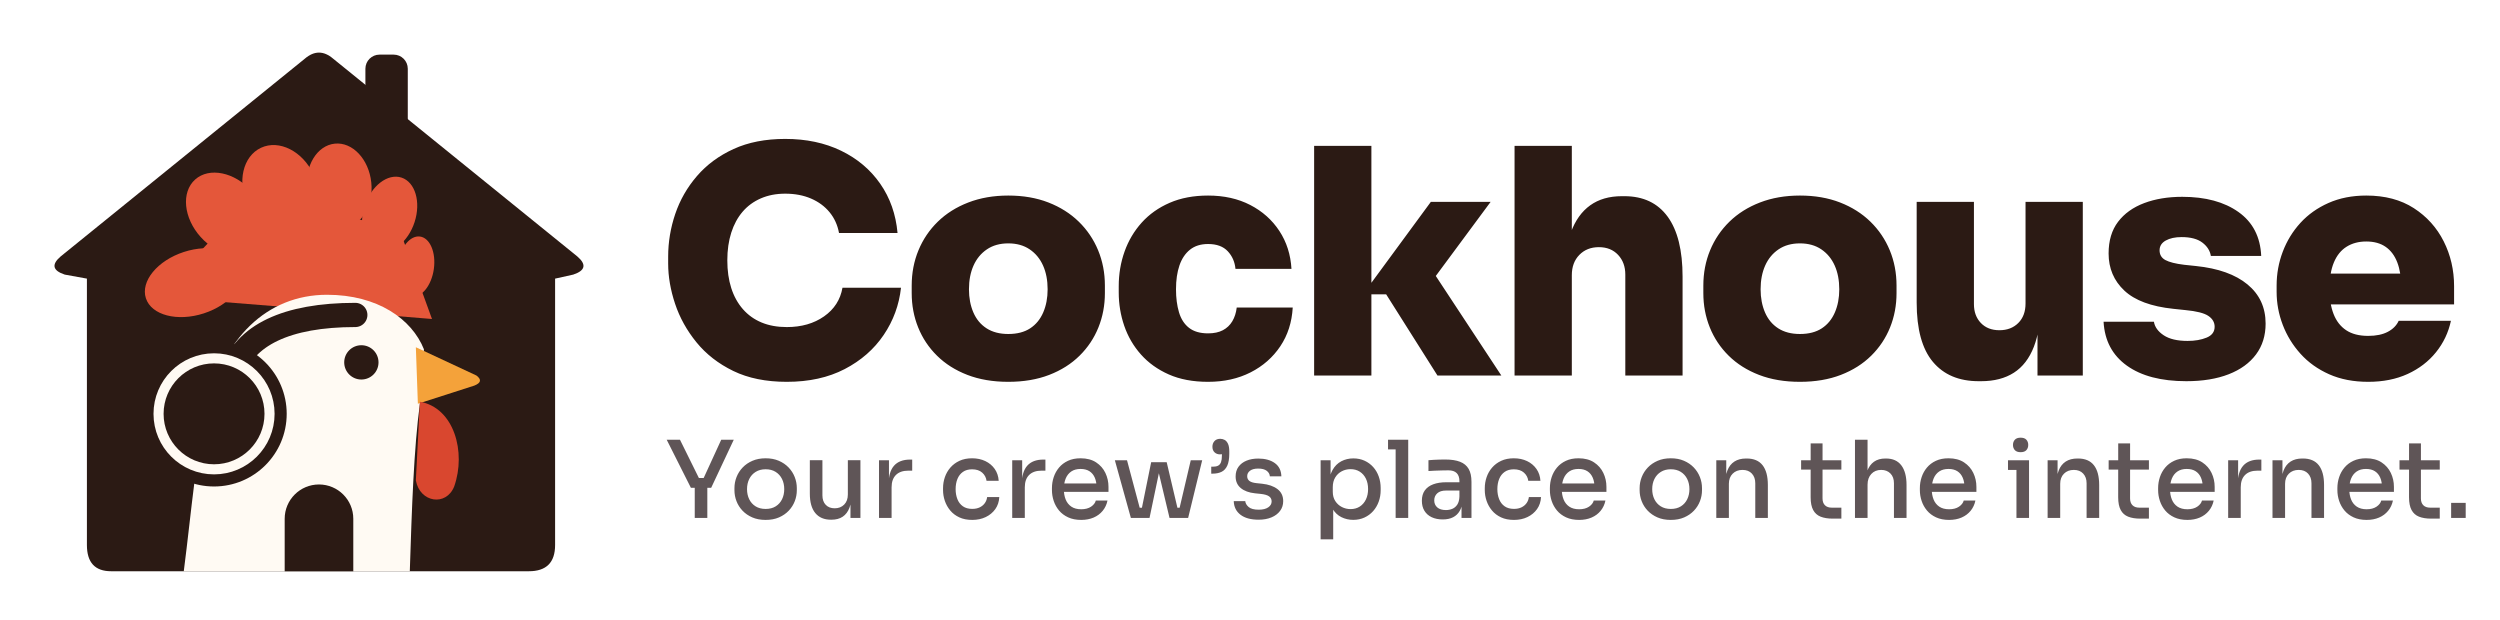
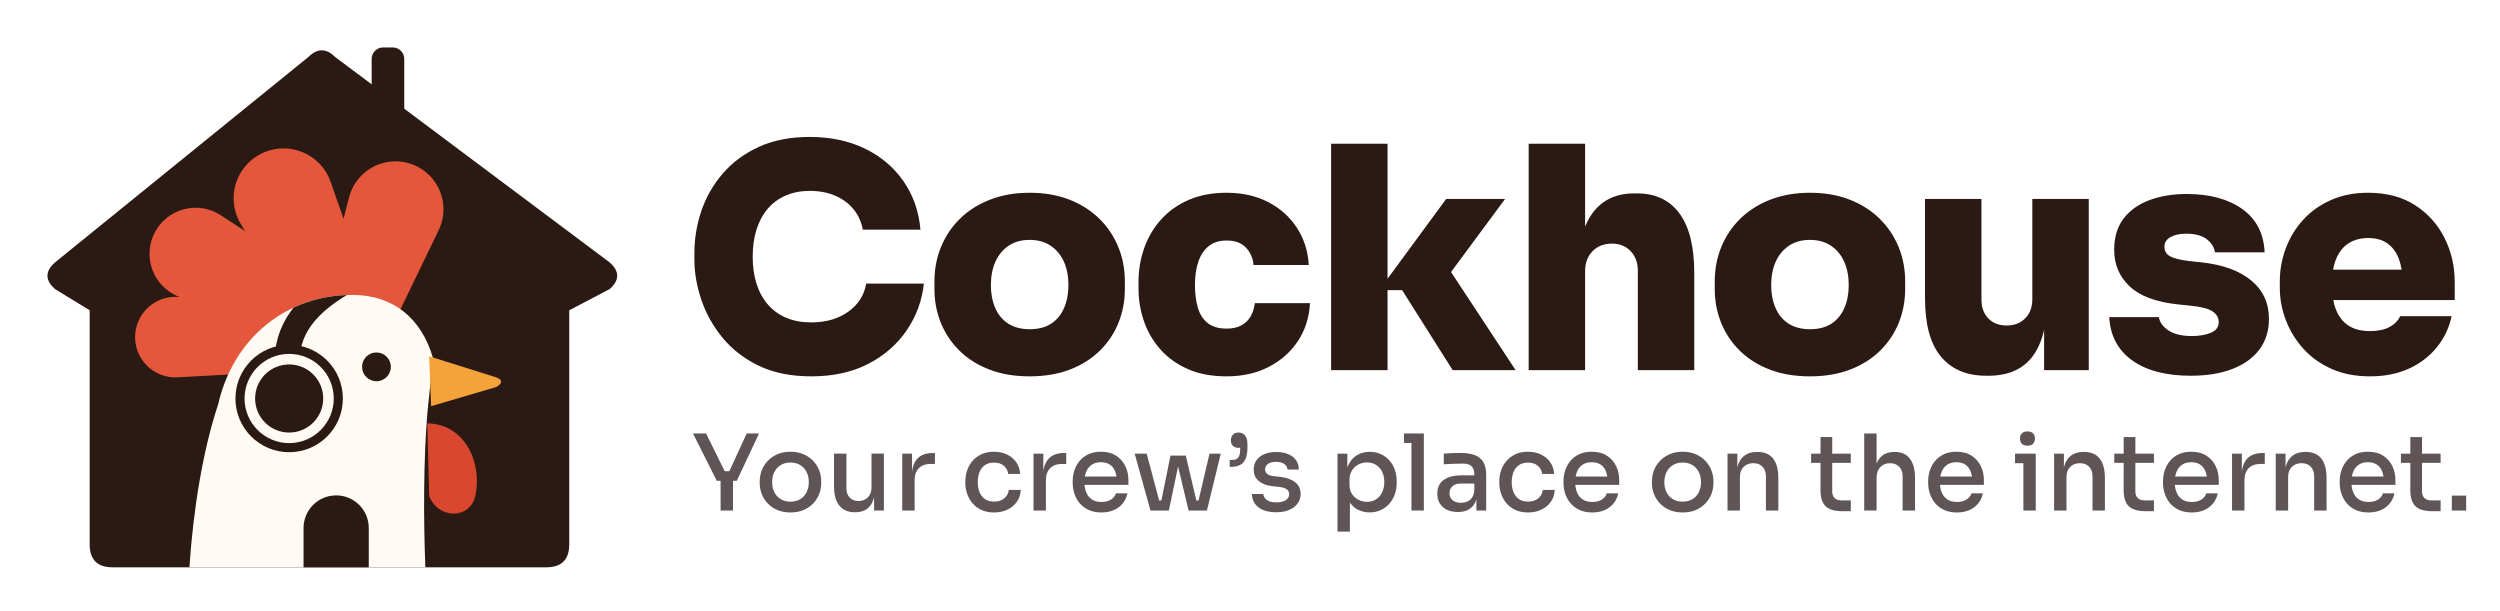
- <svg xmlns="http://www.w3.org/2000/svg" viewBox="-24 -24 1645.67 408">
-   <g transform="scale(0.66421) translate(-30 -62)">
+ <svg xmlns="http://www.w3.org/2000/svg" viewBox="-24 -24 1669.59 408">
+   <g transform="scale(0.64057) translate(0 -36)">
    <g fill="#2B1A14">
-       <rect x="356" y="80" width="42" height="110" rx="14" />
+       <rect x="350" y="48" width="34" height="120" rx="12" />
    </g>
-     <path d="M296 84 Q310 72 324 84 L566 280 Q580 292 562 298 L544 302 V566 Q544 592 518 592 H104 Q80 592 80 566 V302 L58 298 Q40 292 54 280 Z" fill="#2B1A14" />
+     <path d="M284 58 Q298 44 312 58 L598 272 Q614 286 598 300 L556 322 V566 Q556 590 532 590 H80 Q56 590 56 566 V322 L20 300 Q4 286 20 272 Z" fill="#2B1A14" />
    <g fill="#E4573A">
-       <ellipse cx="218" cy="238" rx="34" ry="46" transform="rotate(-42 218 238)" />
-       <ellipse cx="272" cy="214" rx="36" ry="46" transform="rotate(-25 272 214)" />
-       <ellipse cx="330" cy="210" rx="32" ry="42" transform="rotate(-6 330 210)" />
-       <ellipse cx="380" cy="238" rx="26" ry="38" transform="rotate(18 380 238)" />
-       <ellipse cx="406" cy="290" rx="18" ry="30" transform="rotate(8 406 290)" />
-       <ellipse cx="186" cy="306" rx="50" ry="32" transform="rotate(-18 186 306)" />
-       <path d="M150 320 L214 252 L300 230 L390 254 L422 342 L300 332 Z" />
+       <path d="M358.4 365.7 L419.8 238.7 A50 50 0 1 0 326.4 204.5 L291.1 341.0 A36 36 0 0 0 358.4 365.7 Z" />
+       <path d="M360.0 338.1 L307.1 187.8 A52 52 0 1 0 213.4 231.8 L295.1 368.5 A36 36 0 0 0 360.0 338.1 Z" />
+       <path d="M344.5 321.5 L192.3 222.7 A48 48 0 1 0 146.5 306.8 L312.1 381.0 A34 34 0 0 0 344.5 321.5 Z" />
+       <path d="M327.8 318.0 L148.3 308.1 A42 42 0 1 0 148.3 391.9 L327.8 382.0 A32 32 0 0 0 327.8 318.0 Z" />
    </g>
-     <path d="M176 592 C 184 530 188 474 200 430 C 214 362 258 318 318 318 C 368 318 402 342 414 372 L 410 426 C 404 470 402 530 400 592 Z" fill="#FFFAF3" />
-     <path d="M224 396 C 236 358 278 338 346 338" fill="none" stroke="#2B1A14" stroke-width="24" stroke-linecap="round" />
-     <circle cx="206" cy="436" r="72" fill="#2B1A14" />
-     <circle cx="206" cy="436" r="55" fill="none" stroke="#FFFAF3" stroke-width="10" />
-     <path d="M276 592 V540 A34 34 0 0 1 344 540 V592 Z" fill="#2B1A14" />
+     <path d="M160 590 C 164 530 174 468 190 420 C 206 350 262 306 330 306 C 372 306 402 330 414 372 L 408 430 C 404 480 404 540 406 590 Z" fill="#FFFAF3" />
+     <clipPath id="band9">
+       <path d="M160 590 C 164 530 174 468 190 420 C 206 350 262 306 330 306 C 372 306 402 330 414 372 L 408 430 C 404 480 404 540 406 590 Z" />
+     </clipPath>
+     <path d="M262 380 C 260 344 280 314 330 288" fill="none" stroke="#2B1A14" stroke-width="26" clip-path="url(#band9)" />
+     <circle cx="264" cy="414" r="56" fill="#2B1A14" />
+     <circle cx="264" cy="414" r="41" fill="none" stroke="#FFFAF3" stroke-width="11" />
+     <path d="M279 590 V549 A34 34 0 0 1 347 549 V590 Z" fill="#2B1A14" />
    <g fill="#2B1A14">
-       <circle cx="352" cy="385" r="17" />
+       <circle cx="355" cy="381" r="15" />
    </g>
-     <path d="M406 370 L466 398 Q474 404 464 408 L408 426 Z" fill="#F4A23A" />
-     <path d="M410 424 C 444 430 456 474 444 508 C 436 528 410 524 406 502 Z" fill="#D9472F" />
+     <path d="M410 370 L480 392 Q490 396 480 402 L412 422 Z" fill="#F4A23A" />
+     <path d="M408 440 C 446 440 466 480 458 516 C 452 540 420 540 410 516 Z" fill="#D9472F" />
  </g>
-   <path transform="translate(407.96 223.20) scale(0.20712)" d="M415 20Q316 20 245.0 -14.5Q174 -49 128.0 -105.5Q82 -162 60.0 -228.0Q38 -294 38 -356V-378Q38 -447 60.5 -513.5Q83 -580 129.5 -634.0Q176 -688 246.0 -720.0Q316 -752 410 -752Q510 -752 587.5 -714.5Q665 -677 712.0 -609.5Q759 -542 767 -453H581Q574 -491 551.0 -519.0Q528 -547 492.0 -562.5Q456 -578 410 -578Q367 -578 332.5 -563.0Q298 -548 274.5 -520.5Q251 -493 238.5 -454.0Q226 -415 226 -366Q226 -317 238.5 -278.0Q251 -239 275.5 -211.0Q300 -183 335.0 -168.5Q370 -154 415 -154Q485 -154 533.5 -188.0Q582 -222 592 -279H778Q769 -197 723.0 -129.0Q677 -61 599.0 -20.5Q521 20 415 20ZM1119 20Q1046 20 989.0 -2.0Q932 -24 892.5 -63.0Q853 -102 832.5 -153.0Q812 -204 812 -262V-286Q812 -346 833.5 -398.0Q855 -450 895.0 -489.0Q935 -528 992.0 -550.0Q1049 -572 1119 -572Q1190 -572 1246.5 -550.0Q1303 -528 1343.0 -489.0Q1383 -450 1404.5 -398.0Q1426 -346 1426 -286V-262Q1426 -204 1405.5 -153.0Q1385 -102 1345.5 -63.0Q1306 -24 1249.0 -2.0Q1192 20 1119 20ZM1119 -132Q1161 -132 1188.5 -150.0Q1216 -168 1230.0 -200.5Q1244 -233 1244 -274Q1244 -317 1229.5 -349.5Q1215 -382 1187.0 -401.0Q1159 -420 1119 -420Q1079 -420 1051.0 -401.0Q1023 -382 1008.5 -349.5Q994 -317 994 -274Q994 -233 1008.0 -200.5Q1022 -168 1050.0 -150.0Q1078 -132 1119 -132ZM1754 20Q1682 20 1629.0 -3.5Q1576 -27 1540.5 -67.0Q1505 -107 1487.5 -158.0Q1470 -209 1470 -264V-284Q1470 -342 1488.5 -394.0Q1507 -446 1543.0 -486.0Q1579 -526 1632.0 -549.0Q1685 -572 1754 -572Q1830 -572 1888.0 -542.0Q1946 -512 1980.5 -459.5Q2015 -407 2019 -339H1841Q1838 -372 1816.5 -395.0Q1795 -418 1754 -418Q1719 -418 1696.5 -400.0Q1674 -382 1663.0 -350.0Q1652 -318 1652 -274Q1652 -233 1661.5 -201.0Q1671 -169 1693.5 -151.5Q1716 -134 1754 -134Q1782 -134 1801.0 -144.0Q1820 -154 1831.0 -172.5Q1842 -191 1845 -216H2023Q2019 -146 1983.5 -93.0Q1948 -40 1889.0 -10.0Q1830 20 1754 20ZM2483 0 2320 -258H2246L2462 -552H2652L2447 -275V-363L2686 0ZM2091 0V-730H2273V0ZM2728 0V-730H2910V-314H2886Q2886 -398 2907.0 -455.0Q2928 -512 2968.5 -541.0Q3009 -570 3069 -570H3077Q3167 -570 3214.5 -505.0Q3262 -440 3262 -314V0H3080V-321Q3080 -359 3057.0 -383.5Q3034 -408 2996 -408Q2958 -408 2934.0 -383.5Q2910 -359 2910 -319V0ZM3635 20Q3562 20 3505.0 -2.0Q3448 -24 3408.5 -63.0Q3369 -102 3348.5 -153.0Q3328 -204 3328 -262V-286Q3328 -346 3349.5 -398.0Q3371 -450 3411.0 -489.0Q3451 -528 3508.0 -550.0Q3565 -572 3635 -572Q3706 -572 3762.5 -550.0Q3819 -528 3859.0 -489.0Q3899 -450 3920.5 -398.0Q3942 -346 3942 -286V-262Q3942 -204 3921.5 -153.0Q3901 -102 3861.5 -63.0Q3822 -24 3765.0 -2.0Q3708 20 3635 20ZM3635 -132Q3677 -132 3704.5 -150.0Q3732 -168 3746.0 -200.5Q3760 -233 3760 -274Q3760 -317 3745.5 -349.5Q3731 -382 3703.0 -401.0Q3675 -420 3635 -420Q3595 -420 3567.0 -401.0Q3539 -382 3524.5 -349.5Q3510 -317 3510 -274Q3510 -233 3524.0 -200.5Q3538 -168 3566.0 -150.0Q3594 -132 3635 -132ZM4203 18Q4109 18 4057.5 -43.5Q4006 -105 4006 -232V-552H4188V-227Q4188 -190 4210.0 -167.0Q4232 -144 4269 -144Q4306 -144 4329.0 -167.0Q4352 -190 4352 -229V-552H4534V0H4390V-232H4400Q4400 -147 4378.5 -91.5Q4357 -36 4315.0 -9.0Q4273 18 4211 18ZM4863 18Q4743 18 4674.0 -31.5Q4605 -81 4600 -171H4760Q4764 -146 4791.0 -128.0Q4818 -110 4867 -110Q4902 -110 4927.5 -120.5Q4953 -131 4953 -155Q4953 -176 4933.0 -189.5Q4913 -203 4860 -208L4822 -212Q4716 -223 4666.0 -270.0Q4616 -317 4616 -388Q4616 -449 4646.0 -488.5Q4676 -528 4729.0 -548.0Q4782 -568 4850 -568Q4961 -568 5029.0 -519.5Q5097 -471 5101 -380H4941Q4937 -405 4914.0 -422.5Q4891 -440 4848 -440Q4817 -440 4797.5 -429.0Q4778 -418 4778 -398Q4778 -377 4796.5 -367.0Q4815 -357 4856 -352L4894 -348Q5000 -337 5057.5 -289.5Q5115 -242 5115 -165Q5115 -108 5084.5 -67.0Q5054 -26 4997.5 -4.0Q4941 18 4863 18ZM5441 20Q5371 20 5317.0 -4.0Q5263 -28 5226.0 -69.0Q5189 -110 5169.5 -161.0Q5150 -212 5150 -266V-286Q5150 -342 5169.5 -393.5Q5189 -445 5225.5 -485.0Q5262 -525 5315.0 -548.5Q5368 -572 5435 -572Q5524 -572 5586.0 -532.0Q5648 -492 5681.0 -426.5Q5714 -361 5714 -284V-226H5226V-324H5609L5546 -280Q5546 -327 5533.5 -359.5Q5521 -392 5496.5 -409.0Q5472 -426 5435 -426Q5399 -426 5372.5 -409.5Q5346 -393 5332.0 -359.5Q5318 -326 5318 -275Q5318 -229 5331.0 -195.5Q5344 -162 5371.0 -144.0Q5398 -126 5441 -126Q5479 -126 5503.5 -139.0Q5528 -152 5538 -174H5704Q5692 -118 5656.5 -74.0Q5621 -30 5566.5 -5.0Q5512 20 5441 20Z" fill="#2B1A14" />
-   <path transform="translate(413.96 316.94) scale(0.07049)" d="M238.75 -281.5 13 -730H137L318.75 -362.25L283.75 -372.75H390.25L353.25 -362.25L522 -730H639L428.25 -281.5ZM274.75 0.0V-302.5H392.25V0.0ZM936.75 18.5Q866.0 18.5 812.0 -5.0Q758.0 -28.5 720.75 -67.875Q683.5 -107.25 664.5 -156.75Q645.5 -206.25 645.5 -259.0V-278.5Q645.5 -331.75 665.125 -381.875Q684.75 -432.0 722.5 -471.375Q760.25 -510.75 814.25 -533.875Q868.25 -557.0 936.75 -557.0Q1005.5 -557.0 1059.375 -533.875Q1113.25 -510.75 1151.0 -471.375Q1188.75 -432.0 1208.375 -381.875Q1228.0 -331.75 1228.0 -278.5V-259Q1228.0 -206.25 1209.0 -156.75Q1190.0 -107.25 1152.75 -67.875Q1115.5 -28.5 1061.5 -5.0Q1007.5 18.5 936.75 18.5ZM936.75 -84.0Q992.25 -84.0 1031.0 -108.375Q1069.75 -132.75 1090.125 -174.625Q1110.5 -216.5 1110.5 -268.75Q1110.5 -322.25 1089.625 -364.125Q1068.75 -406.0 1029.875 -430.25Q991.0 -454.5 936.75 -454.5Q883.25 -454.5 844.0 -430.25Q804.75 -406.0 783.875 -364.125Q763.0 -322.25 763.0 -268.75Q763.0 -216.5 783.375 -174.625Q803.75 -132.75 842.625 -108.375Q881.5 -84.0 936.75 -84.0ZM1546.5 16.5Q1451.75 16.5 1400.625 -45.375Q1349.5 -107.25 1349.5 -226.75V-539.25H1467.0V-211.25Q1467.0 -154.75 1498.0 -122.375Q1529 -90 1581.75 -90.0Q1636 -90 1670.25 -124.625Q1704.5 -159.25 1704.5 -219.25V-539.25H1822.0V0H1729V-229.75H1740.5Q1740.5 -149.25 1719.375 -94.5Q1698.25 -39.75 1656.625 -11.625Q1615.0 16.5 1551.5 16.5ZM1995.5 0.0V-538.5H2088.5V-313.5H2085.0Q2085.0 -430.25 2135.75 -487.625Q2186.5 -545.0 2286.5 -545.0H2305.5V-441.5H2269.5Q2194.25 -441.5 2153.625 -401.375Q2113.0 -361.25 2113.0 -285.75V0ZM2866.25 18.5Q2796.5 18.5 2745.375 -5.375Q2694.25 -29.25 2660.625 -69.625Q2627 -110 2610.25 -159.5Q2593.5 -209.0 2593.5 -259.5V-278.0Q2593.5 -330.75 2610.5 -380.5Q2627.5 -430.25 2661.625 -469.875Q2695.75 -509.5 2746.5 -533.25Q2797.25 -557.0 2864.75 -557.0Q2934 -557 2988.625 -530.75Q3043.25 -504.5 3076.25 -457.25Q3109.25 -410.0 3113.25 -346.5H2999.75Q2993.75 -392.25 2959.125 -423.125Q2924.5 -454.0 2864.75 -454.0Q2813.25 -454.0 2779.125 -430.0Q2745 -406 2728.0 -364.25Q2711.0 -322.5 2711.0 -268.75Q2711.0 -217.25 2727.625 -175.125Q2744.25 -133.0 2778.75 -108.75Q2813.25 -84.5 2866.25 -84.5Q2907.0 -84.5 2936.5 -99.0Q2966.0 -113.5 2983.75 -138.375Q3001.5 -163.25 3005.25 -195.0H3118.75Q3115.5 -130.25 3081.5 -82.5Q3047.5 -34.75 2991.875 -8.125Q2936.25 18.5 2866.25 18.5ZM3239.5 0.0V-538.5H3332.5V-313.5H3329.0Q3329.0 -430.25 3379.75 -487.625Q3430.5 -545.0 3530.5 -545.0H3549.5V-441.5H3513.5Q3438.25 -441.5 3397.625 -401.375Q3357.0 -361.25 3357.0 -285.75V0ZM3883.5 18.5Q3813.5 18.5 3761.75 -5.5Q3710.0 -29.5 3676.75 -69.375Q3643.5 -109.25 3627.0 -158.75Q3610.5 -208.25 3610.5 -260.0V-278.5Q3610.5 -331.5 3627.0 -381.125Q3643.5 -430.75 3676.625 -470.375Q3709.75 -510.0 3760.125 -533.5Q3810.5 -557.0 3877.5 -557.0Q3965 -557 4022.875 -518.875Q4080.75 -480.75 4109.625 -420.125Q4138.5 -359.5 4138.5 -290.0V-243.25H3661.0V-321.75H4059.75L4027.5 -281.5Q4027.5 -336.0 4010.875 -375.25Q3994.25 -414.5 3961.125 -436.0Q3928.0 -457.5 3877.5 -457.5Q3825.75 -457.5 3791.0 -433.875Q3756.25 -410.25 3738.875 -368.125Q3721.5 -326.0 3721.5 -269.0Q3721.5 -214.75 3738.625 -172.25Q3755.75 -129.75 3791.75 -105.375Q3827.75 -81.0 3883.5 -81.0Q3940.25 -81.0 3976.0 -105.25Q4011.75 -129.5 4020.25 -162.75H4129.25Q4118.0 -107.5 4084.375 -66.5Q4050.75 -25.5 3999.625 -3.5Q3948.5 18.5 3883.5 18.5ZM4431.5 0.0 4537.0 -520.5H4682.0L4804.5 0.0H4708.5L4585 -518H4630L4521.75 0.0ZM4386.25 0.0 4386 -95H4496.75L4497 0ZM4347.5 0.0 4198.0 -538.5H4311.5L4455.25 0.0ZM4735.75 0.0 4736 -95H4846.75L4846.5 0.0ZM4780.5 0.0 4906.75 -538.5H5013.5L4882.25 0.0ZM5098.0 -413.5V-478.5H5114.25Q5144.75 -478.5 5162.875 -488.5Q5181.0 -498.5 5189.25 -521.0Q5197.5 -543.5 5197.5 -579.5V-654.0L5223.75 -603.25Q5216.75 -598.75 5204.625 -596.125Q5192.5 -593.5 5180.0 -593.5Q5149.5 -593.5 5129.25 -612.375Q5109.0 -631.25 5109 -665Q5109.0 -696.5 5128.25 -717.75Q5147.5 -739.0 5182 -739Q5204 -739 5223.125 -728.625Q5242.25 -718.25 5254.375 -692.625Q5266.5 -667.0 5266.5 -620.5V-601.5Q5266.5 -529.25 5247.75 -488.25Q5229.0 -447.25 5194.0 -430.375Q5159.0 -413.5 5110.0 -413.5ZM5540.5 16.5Q5431.75 16.5 5371.375 -29.625Q5311.0 -75.75 5308.25 -156.75H5415.75Q5418.25 -127.25 5447.125 -102.125Q5476 -77 5541.5 -77.0Q5598.25 -77.0 5630.125 -98.75Q5662.0 -120.5 5662.0 -154.25Q5662.0 -184.25 5638.25 -201.5Q5614.5 -218.75 5559.25 -224.5L5506.25 -230.0Q5422.75 -238.75 5374.25 -278.625Q5325.75 -318.5 5325.75 -387.25Q5325.75 -440.75 5352.75 -478.0Q5379.75 -515.25 5427.5 -534.875Q5475.25 -554.5 5537.25 -554.5Q5632.5 -554.5 5691.5 -512.375Q5750.5 -470.25 5753.0 -388.25H5645.5Q5643.75 -418.5 5616.625 -439.75Q5589.5 -461.0 5536.75 -461.0Q5487 -461 5460.375 -441.0Q5433.75 -421.0 5433.75 -389.75Q5433.75 -362.0 5453.75 -346.0Q5473.75 -330.0 5519.25 -325.0L5572.25 -319.5Q5663.25 -310.0 5716.625 -269.25Q5770.0 -228.5 5770.0 -156.75Q5770 -105 5741.0 -65.875Q5712.0 -26.75 5660.375 -5.125Q5608.75 16.5 5540.5 16.5ZM6119.5 200.0V-538.5H6212.5V-305.75L6195.0 -307.25Q6199.5 -392.0 6230.5 -447.125Q6261.5 -502.25 6312.5 -529.125Q6363.5 -556.0 6425 -556Q6482.75 -556.0 6529.875 -534.375Q6577.0 -512.75 6610.75 -474.875Q6644.5 -437.0 6662.375 -386.75Q6680.25 -336.5 6680.25 -279.25V-259.75Q6680.25 -202.5 6662.0 -152.125Q6643.75 -101.75 6609.875 -63.625Q6576.0 -25.5 6528.75 -3.75Q6481.5 18.0 6423.75 18.0Q6365 18 6313.75 -7.125Q6262.5 -32.25 6229.875 -87.125Q6197.25 -142.0 6193.0 -229.75L6237.0 -156.25V200ZM6398.75 -82.5Q6448.25 -82.5 6485.125 -106.25Q6522 -130 6542.375 -172.375Q6562.75 -214.75 6562.75 -269.5Q6562.75 -325.25 6542.375 -366.875Q6522.0 -408.5 6485.25 -432.0Q6448.5 -455.5 6398.75 -455.5Q6354.5 -455.5 6316.625 -435.625Q6278.75 -415.75 6255.875 -378.125Q6233.0 -340.5 6233.0 -287.5V-244.5Q6233.0 -193.5 6256.5 -157.375Q6280.0 -121.25 6318.0 -101.875Q6356.0 -82.5 6398.75 -82.5ZM6820 0V-730H6937.5V0.0ZM6749 -640V-730H6937.5V-640.0ZM7435.25 0.0V-160.5H7415.75V-342.5Q7415.75 -393.25 7390.0 -418.875Q7364.25 -444.5 7313.0 -444.5Q7285.0 -444.5 7251.0 -443.5Q7217.0 -442.5 7184.25 -441.25Q7151.5 -440.0 7126.5 -438.0V-539.0Q7149 -541 7175.625 -542.625Q7202.25 -544.25 7230.625 -544.875Q7259.0 -545.5 7284.5 -545.5Q7367.25 -545.5 7421.125 -524.625Q7475.0 -503.75 7501.625 -458.25Q7528.25 -412.75 7528.25 -337.25V0.0ZM7260.25 14.0Q7200.75 14.0 7156.875 -6.625Q7113.0 -27.25 7089.0 -66.375Q7065.0 -105.5 7065.0 -160.5Q7065.0 -218.75 7092.375 -256.875Q7119.75 -295.0 7171.0 -314.125Q7222.25 -333.25 7292.75 -333.25H7428.25V-255.75H7289.75Q7237.0 -255.75 7208.75 -230.125Q7180.5 -204.5 7180.5 -163.75Q7180.5 -123.25 7208.75 -98.375Q7237.0 -73.5 7289.75 -73.5Q7321.25 -73.5 7349.125 -85.0Q7377.0 -96.5 7395.375 -123.875Q7413.75 -151.25 7415.75 -199.5L7445.75 -161.0Q7440.75 -104.0 7418.25 -65.25Q7395.75 -26.5 7356.25 -6.25Q7316.75 14.0 7260.25 14.0ZM7925.25 18.5Q7855.5 18.5 7804.375 -5.375Q7753.25 -29.25 7719.625 -69.625Q7686 -110 7669.25 -159.5Q7652.5 -209.0 7652.5 -259.5V-278.0Q7652.5 -330.75 7669.5 -380.5Q7686.5 -430.25 7720.625 -469.875Q7754.75 -509.5 7805.5 -533.25Q7856.25 -557.0 7923.75 -557.0Q7993 -557 8047.625 -530.75Q8102.25 -504.5 8135.25 -457.25Q8168.25 -410.0 8172.25 -346.5H8058.75Q8052.75 -392.25 8018.125 -423.125Q7983.5 -454.0 7923.75 -454.0Q7872.25 -454.0 7838.125 -430.0Q7804 -406 7787.0 -364.25Q7770.0 -322.5 7770.0 -268.75Q7770.0 -217.25 7786.625 -175.125Q7803.25 -133.0 7837.75 -108.75Q7872.25 -84.5 7925.25 -84.5Q7966.0 -84.5 7995.5 -99.0Q8025.0 -113.5 8042.75 -138.375Q8060.5 -163.25 8064.25 -195.0H8177.75Q8174.5 -130.25 8140.5 -82.5Q8106.5 -34.75 8050.875 -8.125Q7995.25 18.5 7925.25 18.5ZM8533.5 18.5Q8463.5 18.5 8411.75 -5.5Q8360.0 -29.5 8326.75 -69.375Q8293.5 -109.25 8277.0 -158.75Q8260.5 -208.25 8260.5 -260.0V-278.5Q8260.5 -331.5 8277.0 -381.125Q8293.5 -430.75 8326.625 -470.375Q8359.75 -510.0 8410.125 -533.5Q8460.5 -557.0 8527.5 -557.0Q8615 -557 8672.875 -518.875Q8730.75 -480.75 8759.625 -420.125Q8788.5 -359.5 8788.5 -290.0V-243.25H8311.0V-321.75H8709.75L8677.5 -281.5Q8677.5 -336.0 8660.875 -375.25Q8644.25 -414.5 8611.125 -436.0Q8578.0 -457.5 8527.5 -457.5Q8475.75 -457.5 8441.0 -433.875Q8406.25 -410.25 8388.875 -368.125Q8371.5 -326.0 8371.5 -269.0Q8371.5 -214.75 8388.625 -172.25Q8405.75 -129.75 8441.75 -105.375Q8477.75 -81.0 8533.5 -81.0Q8590.25 -81.0 8626.0 -105.25Q8661.75 -129.5 8670.25 -162.75H8779.25Q8768.0 -107.5 8734.375 -66.5Q8700.75 -25.5 8649.625 -3.5Q8598.5 18.5 8533.5 18.5ZM9389.75 18.5Q9319.0 18.5 9265.0 -5.0Q9211.0 -28.5 9173.75 -67.875Q9136.5 -107.25 9117.5 -156.75Q9098.5 -206.25 9098.5 -259.0V-278.5Q9098.5 -331.75 9118.125 -381.875Q9137.75 -432.0 9175.5 -471.375Q9213.25 -510.75 9267.25 -533.875Q9321.25 -557.0 9389.75 -557.0Q9458.5 -557.0 9512.375 -533.875Q9566.25 -510.75 9604.0 -471.375Q9641.75 -432.0 9661.375 -381.875Q9681.0 -331.75 9681.0 -278.5V-259Q9681.0 -206.25 9662.0 -156.75Q9643.0 -107.25 9605.75 -67.875Q9568.5 -28.5 9514.5 -5.0Q9460.5 18.5 9389.75 18.5ZM9389.75 -84.0Q9445.25 -84.0 9484.0 -108.375Q9522.75 -132.75 9543.125 -174.625Q9563.5 -216.5 9563.5 -268.75Q9563.5 -322.25 9542.625 -364.125Q9521.75 -406.0 9482.875 -430.25Q9444.0 -454.5 9389.75 -454.5Q9336.25 -454.5 9297.0 -430.25Q9257.75 -406.0 9236.875 -364.125Q9216.0 -322.25 9216.0 -268.75Q9216.0 -216.5 9236.375 -174.625Q9256.75 -132.75 9295.625 -108.375Q9334.5 -84.0 9389.75 -84.0ZM9814.5 0.0V-538.5H9907.5V-307.5H9896.5Q9896.5 -388.25 9918.125 -443.25Q9939.75 -498.25 9983.625 -526.625Q10027.5 -555.0 10093.25 -555.0H10098.25Q10197.5 -555.0 10246.75 -492.125Q10296.0 -429.25 10296.0 -307.75V0H10178.5V-324.0Q10178.5 -380.0 10146.625 -414.25Q10114.75 -448.5 10059.25 -448.5Q10002.25 -448.5 9967.125 -413.125Q9932.0 -377.75 9932 -319V0ZM10902.25 6.5Q10834.75 6.5 10788.75 -11.75Q10742.75 -30.0 10719.125 -73.875Q10695.5 -117.75 10695.5 -192.75L10695.75 -696.0H10806.75L10806.5 -182.5Q10806.5 -141.0 10829.0 -118.5Q10851.5 -96.0 10893 -96H10982.5V6.5ZM10606.5 -451.5V-538.5H10982.5V-451.5ZM11109.5 0.0V-730.0H11227V-299H11203Q11203.0 -379.25 11223.625 -436.625Q11244.25 -494.0 11286.625 -524.5Q11329 -555 11394.25 -555.0H11399.25Q11493.75 -555.0 11542.375 -491.125Q11591.0 -427.25 11591.0 -307.25V0H11473.5V-324.0Q11473.5 -382.25 11440.375 -415.375Q11407.25 -448.5 11354.25 -448.5Q11296.75 -448.5 11261.875 -410.5Q11227.0 -372.5 11227.0 -310.75V0ZM11988.5 18.5Q11918.5 18.5 11866.75 -5.5Q11815.0 -29.5 11781.75 -69.375Q11748.5 -109.25 11732.0 -158.75Q11715.5 -208.25 11715.5 -260.0V-278.5Q11715.5 -331.5 11732.0 -381.125Q11748.5 -430.75 11781.625 -470.375Q11814.75 -510.0 11865.125 -533.5Q11915.5 -557.0 11982.5 -557.0Q12070 -557 12127.875 -518.875Q12185.75 -480.75 12214.625 -420.125Q12243.5 -359.5 12243.5 -290.0V-243.25H11766.0V-321.75H12164.75L12132.5 -281.5Q12132.5 -336.0 12115.875 -375.25Q12099.25 -414.5 12066.125 -436.0Q12033.0 -457.5 11982.5 -457.5Q11930.75 -457.5 11896.0 -433.875Q11861.25 -410.25 11843.875 -368.125Q11826.5 -326.0 11826.5 -269.0Q11826.5 -214.75 11843.625 -172.25Q11860.75 -129.75 11896.75 -105.375Q11932.75 -81.0 11988.5 -81.0Q12045.25 -81.0 12081.0 -105.25Q12116.75 -129.5 12125.25 -162.75H12234.25Q12223.0 -107.5 12189.375 -66.5Q12155.75 -25.5 12104.625 -3.5Q12053.5 18.5 11988.5 18.5ZM12617.5 0.0V-538.5H12735.0V0ZM12538.5 -448.5V-538.5H12735.0V-448.5ZM12656.375 -614.0Q12620 -614 12602.5 -633.125Q12585.0 -652.25 12585.0 -681.75Q12585.0 -711.25 12602.53 -730.375Q12620.06 -749.5 12656.25 -749.5Q12692.75 -749.5 12710.125 -730.375Q12727.5 -711.25 12727.5 -681.75Q12727.5 -652.25 12710.125 -633.125Q12692.75 -614.0 12656.375 -614.0ZM12908.5 0.0V-538.5H13001.5V-307.5H12990.5Q12990.5 -388.25 13012.125 -443.25Q13033.75 -498.25 13077.625 -526.625Q13121.5 -555.0 13187.25 -555.0H13192.25Q13291.5 -555.0 13340.75 -492.125Q13390.0 -429.25 13390.0 -307.75V0H13272.5V-324.0Q13272.5 -380.0 13240.625 -414.25Q13208.75 -448.5 13153.25 -448.5Q13096.25 -448.5 13061.125 -413.125Q13026.0 -377.75 13026 -319V0ZM13774.25 6.5Q13706.75 6.5 13660.75 -11.75Q13614.75 -30.0 13591.125 -73.875Q13567.5 -117.75 13567.5 -192.75L13567.75 -696.0H13678.75L13678.5 -182.5Q13678.5 -141.0 13701.0 -118.5Q13723.5 -96.0 13765 -96H13854.5V6.5ZM13478.5 -451.5V-538.5H13854.5V-451.5ZM14213.5 18.5Q14143.5 18.5 14091.75 -5.5Q14040.0 -29.5 14006.75 -69.375Q13973.5 -109.25 13957.0 -158.75Q13940.5 -208.25 13940.5 -260.0V-278.5Q13940.5 -331.5 13957.0 -381.125Q13973.5 -430.75 14006.625 -470.375Q14039.75 -510.0 14090.125 -533.5Q14140.5 -557.0 14207.5 -557.0Q14295 -557 14352.875 -518.875Q14410.75 -480.75 14439.625 -420.125Q14468.5 -359.5 14468.5 -290.0V-243.25H13991.0V-321.75H14389.75L14357.5 -281.5Q14357.5 -336.0 14340.875 -375.25Q14324.25 -414.5 14291.125 -436.0Q14258.0 -457.5 14207.5 -457.5Q14155.75 -457.5 14121.0 -433.875Q14086.25 -410.25 14068.875 -368.125Q14051.5 -326.0 14051.5 -269.0Q14051.5 -214.75 14068.625 -172.25Q14085.75 -129.75 14121.75 -105.375Q14157.75 -81.0 14213.5 -81.0Q14270.25 -81.0 14306.0 -105.25Q14341.75 -129.5 14350.25 -162.75H14459.25Q14448.0 -107.5 14414.375 -66.5Q14380.75 -25.5 14329.625 -3.5Q14278.5 18.5 14213.5 18.5ZM14594.5 0.0V-538.5H14687.5V-313.5H14684.0Q14684.0 -430.25 14734.75 -487.625Q14785.5 -545.0 14885.5 -545.0H14904.5V-441.5H14868.5Q14793.25 -441.5 14752.625 -401.375Q14712.0 -361.25 14712.0 -285.75V0ZM15008.5 0.0V-538.5H15101.5V-307.5H15090.5Q15090.5 -388.25 15112.125 -443.25Q15133.75 -498.25 15177.625 -526.625Q15221.5 -555.0 15287.25 -555.0H15292.25Q15391.5 -555.0 15440.75 -492.125Q15490.0 -429.25 15490.0 -307.75V0H15372.5V-324.0Q15372.5 -380.0 15340.625 -414.25Q15308.75 -448.5 15253.25 -448.5Q15196.25 -448.5 15161.125 -413.125Q15126.0 -377.75 15126 -319V0ZM15887.5 18.5Q15817.5 18.5 15765.75 -5.5Q15714.0 -29.5 15680.75 -69.375Q15647.5 -109.25 15631.0 -158.75Q15614.5 -208.25 15614.5 -260.0V-278.5Q15614.5 -331.5 15631.0 -381.125Q15647.5 -430.75 15680.625 -470.375Q15713.75 -510.0 15764.125 -533.5Q15814.5 -557.0 15881.5 -557.0Q15969 -557 16026.875 -518.875Q16084.75 -480.75 16113.625 -420.125Q16142.5 -359.5 16142.5 -290.0V-243.25H15665.0V-321.75H16063.75L16031.5 -281.5Q16031.5 -336.0 16014.875 -375.25Q15998.25 -414.5 15965.125 -436.0Q15932.0 -457.5 15881.5 -457.5Q15829.75 -457.5 15795.0 -433.875Q15760.25 -410.25 15742.875 -368.125Q15725.5 -326.0 15725.5 -269.0Q15725.5 -214.75 15742.625 -172.25Q15759.75 -129.75 15795.75 -105.375Q15831.75 -81.0 15887.5 -81.0Q15944.25 -81.0 15980.0 -105.25Q16015.75 -129.5 16024.25 -162.75H16133.25Q16122.0 -107.5 16088.375 -66.5Q16054.75 -25.5 16003.625 -3.5Q15952.5 18.5 15887.5 18.5ZM16490.25 6.5Q16422.75 6.5 16376.75 -11.75Q16330.75 -30.0 16307.125 -73.875Q16283.5 -117.75 16283.5 -192.75L16283.75 -696.0H16394.75L16394.5 -182.5Q16394.5 -141.0 16417.0 -118.5Q16439.5 -96.0 16481 -96H16570.5V6.5ZM16194.5 -451.5V-538.5H16570.5V-451.5ZM16676.75 0.0V-141.0H16812.75V0.0Z" fill="#5F5557" />
+   <path transform="translate(431.87 223.20) scale(0.20712)" d="M415 20Q316 20 245.0 -14.5Q174 -49 128.0 -105.5Q82 -162 60.0 -228.0Q38 -294 38 -356V-378Q38 -447 60.5 -513.5Q83 -580 129.5 -634.0Q176 -688 246.0 -720.0Q316 -752 410 -752Q510 -752 587.5 -714.5Q665 -677 712.0 -609.5Q759 -542 767 -453H581Q574 -491 551.0 -519.0Q528 -547 492.0 -562.5Q456 -578 410 -578Q367 -578 332.5 -563.0Q298 -548 274.5 -520.5Q251 -493 238.5 -454.0Q226 -415 226 -366Q226 -317 238.5 -278.0Q251 -239 275.5 -211.0Q300 -183 335.0 -168.5Q370 -154 415 -154Q485 -154 533.5 -188.0Q582 -222 592 -279H778Q769 -197 723.0 -129.0Q677 -61 599.0 -20.5Q521 20 415 20ZM1119 20Q1046 20 989.0 -2.0Q932 -24 892.5 -63.0Q853 -102 832.5 -153.0Q812 -204 812 -262V-286Q812 -346 833.5 -398.0Q855 -450 895.0 -489.0Q935 -528 992.0 -550.0Q1049 -572 1119 -572Q1190 -572 1246.5 -550.0Q1303 -528 1343.0 -489.0Q1383 -450 1404.5 -398.0Q1426 -346 1426 -286V-262Q1426 -204 1405.5 -153.0Q1385 -102 1345.5 -63.0Q1306 -24 1249.0 -2.0Q1192 20 1119 20ZM1119 -132Q1161 -132 1188.5 -150.0Q1216 -168 1230.0 -200.5Q1244 -233 1244 -274Q1244 -317 1229.5 -349.5Q1215 -382 1187.0 -401.0Q1159 -420 1119 -420Q1079 -420 1051.0 -401.0Q1023 -382 1008.5 -349.5Q994 -317 994 -274Q994 -233 1008.0 -200.5Q1022 -168 1050.0 -150.0Q1078 -132 1119 -132ZM1754 20Q1682 20 1629.0 -3.5Q1576 -27 1540.5 -67.0Q1505 -107 1487.5 -158.0Q1470 -209 1470 -264V-284Q1470 -342 1488.5 -394.0Q1507 -446 1543.0 -486.0Q1579 -526 1632.0 -549.0Q1685 -572 1754 -572Q1830 -572 1888.0 -542.0Q1946 -512 1980.5 -459.5Q2015 -407 2019 -339H1841Q1838 -372 1816.5 -395.0Q1795 -418 1754 -418Q1719 -418 1696.5 -400.0Q1674 -382 1663.0 -350.0Q1652 -318 1652 -274Q1652 -233 1661.5 -201.0Q1671 -169 1693.5 -151.5Q1716 -134 1754 -134Q1782 -134 1801.0 -144.0Q1820 -154 1831.0 -172.5Q1842 -191 1845 -216H2023Q2019 -146 1983.5 -93.0Q1948 -40 1889.0 -10.0Q1830 20 1754 20ZM2483 0 2320 -258H2246L2462 -552H2652L2447 -275V-363L2686 0ZM2091 0V-730H2273V0ZM2728 0V-730H2910V-314H2886Q2886 -398 2907.0 -455.0Q2928 -512 2968.5 -541.0Q3009 -570 3069 -570H3077Q3167 -570 3214.5 -505.0Q3262 -440 3262 -314V0H3080V-321Q3080 -359 3057.0 -383.5Q3034 -408 2996 -408Q2958 -408 2934.0 -383.5Q2910 -359 2910 -319V0ZM3635 20Q3562 20 3505.0 -2.0Q3448 -24 3408.5 -63.0Q3369 -102 3348.5 -153.0Q3328 -204 3328 -262V-286Q3328 -346 3349.5 -398.0Q3371 -450 3411.0 -489.0Q3451 -528 3508.0 -550.0Q3565 -572 3635 -572Q3706 -572 3762.5 -550.0Q3819 -528 3859.0 -489.0Q3899 -450 3920.5 -398.0Q3942 -346 3942 -286V-262Q3942 -204 3921.5 -153.0Q3901 -102 3861.5 -63.0Q3822 -24 3765.0 -2.0Q3708 20 3635 20ZM3635 -132Q3677 -132 3704.5 -150.0Q3732 -168 3746.0 -200.5Q3760 -233 3760 -274Q3760 -317 3745.5 -349.5Q3731 -382 3703.0 -401.0Q3675 -420 3635 -420Q3595 -420 3567.0 -401.0Q3539 -382 3524.5 -349.5Q3510 -317 3510 -274Q3510 -233 3524.0 -200.5Q3538 -168 3566.0 -150.0Q3594 -132 3635 -132ZM4203 18Q4109 18 4057.5 -43.5Q4006 -105 4006 -232V-552H4188V-227Q4188 -190 4210.0 -167.0Q4232 -144 4269 -144Q4306 -144 4329.0 -167.0Q4352 -190 4352 -229V-552H4534V0H4390V-232H4400Q4400 -147 4378.5 -91.5Q4357 -36 4315.0 -9.0Q4273 18 4211 18ZM4863 18Q4743 18 4674.0 -31.5Q4605 -81 4600 -171H4760Q4764 -146 4791.0 -128.0Q4818 -110 4867 -110Q4902 -110 4927.5 -120.5Q4953 -131 4953 -155Q4953 -176 4933.0 -189.5Q4913 -203 4860 -208L4822 -212Q4716 -223 4666.0 -270.0Q4616 -317 4616 -388Q4616 -449 4646.0 -488.5Q4676 -528 4729.0 -548.0Q4782 -568 4850 -568Q4961 -568 5029.0 -519.5Q5097 -471 5101 -380H4941Q4937 -405 4914.0 -422.5Q4891 -440 4848 -440Q4817 -440 4797.5 -429.0Q4778 -418 4778 -398Q4778 -377 4796.5 -367.0Q4815 -357 4856 -352L4894 -348Q5000 -337 5057.5 -289.5Q5115 -242 5115 -165Q5115 -108 5084.5 -67.0Q5054 -26 4997.5 -4.0Q4941 18 4863 18ZM5441 20Q5371 20 5317.0 -4.0Q5263 -28 5226.0 -69.0Q5189 -110 5169.5 -161.0Q5150 -212 5150 -266V-286Q5150 -342 5169.5 -393.5Q5189 -445 5225.5 -485.0Q5262 -525 5315.0 -548.5Q5368 -572 5435 -572Q5524 -572 5586.0 -532.0Q5648 -492 5681.0 -426.5Q5714 -361 5714 -284V-226H5226V-324H5609L5546 -280Q5546 -327 5533.5 -359.5Q5521 -392 5496.5 -409.0Q5472 -426 5435 -426Q5399 -426 5372.5 -409.5Q5346 -393 5332.0 -359.5Q5318 -326 5318 -275Q5318 -229 5331.0 -195.5Q5344 -162 5371.0 -144.0Q5398 -126 5441 -126Q5479 -126 5503.5 -139.0Q5528 -152 5538 -174H5704Q5692 -118 5656.5 -74.0Q5621 -30 5566.5 -5.0Q5512 20 5441 20Z" fill="#2B1A14" />
+   <path transform="translate(437.87 316.94) scale(0.07049)" d="M238.75 -281.5 13 -730H137L318.75 -362.25L283.75 -372.75H390.25L353.25 -362.25L522 -730H639L428.25 -281.5ZM274.75 0.0V-302.5H392.25V0.0ZM936.75 18.5Q866.0 18.5 812.0 -5.0Q758.0 -28.5 720.75 -67.875Q683.5 -107.25 664.5 -156.75Q645.5 -206.25 645.5 -259.0V-278.5Q645.5 -331.75 665.125 -381.875Q684.75 -432.0 722.5 -471.375Q760.25 -510.75 814.25 -533.875Q868.25 -557.0 936.75 -557.0Q1005.5 -557.0 1059.375 -533.875Q1113.25 -510.75 1151.0 -471.375Q1188.75 -432.0 1208.375 -381.875Q1228.0 -331.75 1228.0 -278.5V-259Q1228.0 -206.25 1209.0 -156.75Q1190.0 -107.25 1152.75 -67.875Q1115.5 -28.5 1061.5 -5.0Q1007.5 18.5 936.75 18.5ZM936.75 -84.0Q992.25 -84.0 1031.0 -108.375Q1069.75 -132.75 1090.125 -174.625Q1110.5 -216.5 1110.5 -268.75Q1110.5 -322.25 1089.625 -364.125Q1068.75 -406.0 1029.875 -430.25Q991.0 -454.5 936.75 -454.5Q883.25 -454.5 844.0 -430.25Q804.75 -406.0 783.875 -364.125Q763.0 -322.25 763.0 -268.75Q763.0 -216.5 783.375 -174.625Q803.75 -132.75 842.625 -108.375Q881.5 -84.0 936.75 -84.0ZM1546.5 16.5Q1451.75 16.5 1400.625 -45.375Q1349.5 -107.25 1349.5 -226.75V-539.25H1467.0V-211.25Q1467.0 -154.75 1498.0 -122.375Q1529 -90 1581.75 -90.0Q1636 -90 1670.25 -124.625Q1704.5 -159.25 1704.5 -219.25V-539.25H1822.0V0H1729V-229.75H1740.5Q1740.5 -149.25 1719.375 -94.5Q1698.25 -39.75 1656.625 -11.625Q1615.0 16.5 1551.5 16.5ZM1995.5 0.0V-538.5H2088.5V-313.5H2085.0Q2085.0 -430.25 2135.75 -487.625Q2186.5 -545.0 2286.5 -545.0H2305.5V-441.5H2269.5Q2194.25 -441.5 2153.625 -401.375Q2113.0 -361.25 2113.0 -285.75V0ZM2866.25 18.5Q2796.5 18.5 2745.375 -5.375Q2694.25 -29.25 2660.625 -69.625Q2627 -110 2610.25 -159.5Q2593.5 -209.0 2593.5 -259.5V-278.0Q2593.5 -330.75 2610.5 -380.5Q2627.5 -430.25 2661.625 -469.875Q2695.75 -509.5 2746.5 -533.25Q2797.25 -557.0 2864.75 -557.0Q2934 -557 2988.625 -530.75Q3043.25 -504.5 3076.25 -457.25Q3109.25 -410.0 3113.25 -346.5H2999.75Q2993.75 -392.25 2959.125 -423.125Q2924.5 -454.0 2864.75 -454.0Q2813.25 -454.0 2779.125 -430.0Q2745 -406 2728.0 -364.25Q2711.0 -322.5 2711.0 -268.75Q2711.0 -217.25 2727.625 -175.125Q2744.25 -133.0 2778.75 -108.75Q2813.25 -84.5 2866.25 -84.5Q2907.0 -84.5 2936.5 -99.0Q2966.0 -113.5 2983.75 -138.375Q3001.5 -163.25 3005.25 -195.0H3118.75Q3115.5 -130.25 3081.5 -82.5Q3047.5 -34.75 2991.875 -8.125Q2936.25 18.5 2866.25 18.5ZM3239.5 0.0V-538.5H3332.5V-313.5H3329.0Q3329.0 -430.25 3379.75 -487.625Q3430.5 -545.0 3530.5 -545.0H3549.5V-441.5H3513.5Q3438.25 -441.5 3397.625 -401.375Q3357.0 -361.25 3357.0 -285.75V0ZM3883.5 18.5Q3813.5 18.5 3761.75 -5.5Q3710.0 -29.5 3676.75 -69.375Q3643.5 -109.25 3627.0 -158.75Q3610.5 -208.25 3610.5 -260.0V-278.5Q3610.5 -331.5 3627.0 -381.125Q3643.5 -430.75 3676.625 -470.375Q3709.75 -510.0 3760.125 -533.5Q3810.5 -557.0 3877.5 -557.0Q3965 -557 4022.875 -518.875Q4080.75 -480.75 4109.625 -420.125Q4138.5 -359.5 4138.5 -290.0V-243.25H3661.0V-321.75H4059.75L4027.5 -281.5Q4027.5 -336.0 4010.875 -375.25Q3994.25 -414.5 3961.125 -436.0Q3928.0 -457.5 3877.5 -457.5Q3825.75 -457.5 3791.0 -433.875Q3756.25 -410.25 3738.875 -368.125Q3721.5 -326.0 3721.5 -269.0Q3721.5 -214.75 3738.625 -172.25Q3755.75 -129.75 3791.75 -105.375Q3827.75 -81.0 3883.5 -81.0Q3940.25 -81.0 3976.0 -105.25Q4011.75 -129.5 4020.25 -162.75H4129.25Q4118.0 -107.5 4084.375 -66.5Q4050.75 -25.5 3999.625 -3.5Q3948.5 18.5 3883.5 18.5ZM4431.5 0.0 4537.0 -520.5H4682.0L4804.5 0.0H4708.5L4585 -518H4630L4521.75 0.0ZM4386.25 0.0 4386 -95H4496.75L4497 0ZM4347.5 0.0 4198.0 -538.5H4311.5L4455.25 0.0ZM4735.75 0.0 4736 -95H4846.75L4846.5 0.0ZM4780.5 0.0 4906.75 -538.5H5013.5L4882.25 0.0ZM5098.0 -413.5V-478.5H5114.25Q5144.75 -478.5 5162.875 -488.5Q5181.0 -498.5 5189.25 -521.0Q5197.5 -543.5 5197.5 -579.5V-654.0L5223.75 -603.25Q5216.75 -598.75 5204.625 -596.125Q5192.5 -593.5 5180.0 -593.5Q5149.5 -593.5 5129.25 -612.375Q5109.0 -631.25 5109 -665Q5109.0 -696.5 5128.25 -717.75Q5147.5 -739.0 5182 -739Q5204 -739 5223.125 -728.625Q5242.25 -718.25 5254.375 -692.625Q5266.5 -667.0 5266.5 -620.5V-601.5Q5266.5 -529.25 5247.75 -488.25Q5229.0 -447.25 5194.0 -430.375Q5159.0 -413.5 5110.0 -413.5ZM5540.5 16.5Q5431.75 16.5 5371.375 -29.625Q5311.0 -75.75 5308.25 -156.75H5415.75Q5418.25 -127.25 5447.125 -102.125Q5476 -77 5541.5 -77.0Q5598.25 -77.0 5630.125 -98.75Q5662.0 -120.5 5662.0 -154.25Q5662.0 -184.25 5638.25 -201.5Q5614.5 -218.75 5559.25 -224.5L5506.25 -230.0Q5422.75 -238.75 5374.25 -278.625Q5325.75 -318.5 5325.75 -387.25Q5325.75 -440.75 5352.75 -478.0Q5379.75 -515.25 5427.5 -534.875Q5475.25 -554.5 5537.25 -554.5Q5632.5 -554.5 5691.5 -512.375Q5750.5 -470.25 5753.0 -388.25H5645.5Q5643.75 -418.5 5616.625 -439.75Q5589.5 -461.0 5536.75 -461.0Q5487 -461 5460.375 -441.0Q5433.75 -421.0 5433.75 -389.75Q5433.75 -362.0 5453.75 -346.0Q5473.75 -330.0 5519.25 -325.0L5572.25 -319.5Q5663.25 -310.0 5716.625 -269.25Q5770.0 -228.5 5770.0 -156.75Q5770 -105 5741.0 -65.875Q5712.0 -26.75 5660.375 -5.125Q5608.75 16.5 5540.5 16.5ZM6119.5 200.0V-538.5H6212.5V-305.75L6195.0 -307.25Q6199.5 -392.0 6230.5 -447.125Q6261.5 -502.25 6312.5 -529.125Q6363.5 -556.0 6425 -556Q6482.75 -556.0 6529.875 -534.375Q6577.0 -512.75 6610.75 -474.875Q6644.5 -437.0 6662.375 -386.75Q6680.25 -336.5 6680.25 -279.25V-259.75Q6680.25 -202.5 6662.0 -152.125Q6643.75 -101.75 6609.875 -63.625Q6576.0 -25.5 6528.75 -3.75Q6481.5 18.0 6423.75 18.0Q6365 18 6313.75 -7.125Q6262.5 -32.25 6229.875 -87.125Q6197.25 -142.0 6193.0 -229.75L6237.0 -156.25V200ZM6398.75 -82.5Q6448.25 -82.5 6485.125 -106.25Q6522 -130 6542.375 -172.375Q6562.75 -214.75 6562.75 -269.5Q6562.75 -325.25 6542.375 -366.875Q6522.0 -408.5 6485.25 -432.0Q6448.5 -455.5 6398.75 -455.5Q6354.5 -455.5 6316.625 -435.625Q6278.75 -415.75 6255.875 -378.125Q6233.0 -340.5 6233.0 -287.5V-244.5Q6233.0 -193.5 6256.5 -157.375Q6280.0 -121.25 6318.0 -101.875Q6356.0 -82.5 6398.75 -82.5ZM6820 0V-730H6937.5V0.0ZM6749 -640V-730H6937.5V-640.0ZM7435.25 0.0V-160.5H7415.75V-342.5Q7415.75 -393.25 7390.0 -418.875Q7364.25 -444.5 7313.0 -444.5Q7285.0 -444.5 7251.0 -443.5Q7217.0 -442.5 7184.25 -441.25Q7151.5 -440.0 7126.5 -438.0V-539.0Q7149 -541 7175.625 -542.625Q7202.25 -544.25 7230.625 -544.875Q7259.0 -545.5 7284.5 -545.5Q7367.25 -545.5 7421.125 -524.625Q7475.0 -503.75 7501.625 -458.25Q7528.25 -412.75 7528.25 -337.25V0.0ZM7260.25 14.0Q7200.75 14.0 7156.875 -6.625Q7113.0 -27.25 7089.0 -66.375Q7065.0 -105.5 7065.0 -160.5Q7065.0 -218.75 7092.375 -256.875Q7119.75 -295.0 7171.0 -314.125Q7222.25 -333.25 7292.75 -333.25H7428.25V-255.75H7289.75Q7237.0 -255.75 7208.75 -230.125Q7180.5 -204.5 7180.5 -163.75Q7180.5 -123.25 7208.75 -98.375Q7237.0 -73.5 7289.75 -73.5Q7321.25 -73.5 7349.125 -85.0Q7377.0 -96.5 7395.375 -123.875Q7413.75 -151.25 7415.75 -199.5L7445.75 -161.0Q7440.75 -104.0 7418.25 -65.25Q7395.75 -26.5 7356.25 -6.25Q7316.75 14.0 7260.25 14.0ZM7925.25 18.5Q7855.5 18.5 7804.375 -5.375Q7753.25 -29.25 7719.625 -69.625Q7686 -110 7669.25 -159.5Q7652.5 -209.0 7652.5 -259.5V-278.0Q7652.5 -330.75 7669.5 -380.5Q7686.5 -430.25 7720.625 -469.875Q7754.75 -509.5 7805.5 -533.25Q7856.25 -557.0 7923.75 -557.0Q7993 -557 8047.625 -530.75Q8102.25 -504.5 8135.25 -457.25Q8168.25 -410.0 8172.25 -346.5H8058.75Q8052.75 -392.25 8018.125 -423.125Q7983.5 -454.0 7923.75 -454.0Q7872.25 -454.0 7838.125 -430.0Q7804 -406 7787.0 -364.25Q7770.0 -322.5 7770.0 -268.75Q7770.0 -217.25 7786.625 -175.125Q7803.25 -133.0 7837.75 -108.75Q7872.25 -84.5 7925.25 -84.5Q7966.0 -84.5 7995.5 -99.0Q8025.0 -113.5 8042.75 -138.375Q8060.5 -163.25 8064.25 -195.0H8177.75Q8174.5 -130.25 8140.5 -82.5Q8106.5 -34.75 8050.875 -8.125Q7995.25 18.5 7925.25 18.5ZM8533.5 18.5Q8463.5 18.5 8411.75 -5.5Q8360.0 -29.5 8326.75 -69.375Q8293.5 -109.25 8277.0 -158.75Q8260.5 -208.25 8260.5 -260.0V-278.5Q8260.5 -331.5 8277.0 -381.125Q8293.5 -430.75 8326.625 -470.375Q8359.75 -510.0 8410.125 -533.5Q8460.5 -557.0 8527.5 -557.0Q8615 -557 8672.875 -518.875Q8730.75 -480.75 8759.625 -420.125Q8788.5 -359.5 8788.5 -290.0V-243.25H8311.0V-321.75H8709.75L8677.5 -281.5Q8677.5 -336.0 8660.875 -375.25Q8644.25 -414.5 8611.125 -436.0Q8578.0 -457.5 8527.5 -457.5Q8475.75 -457.5 8441.0 -433.875Q8406.25 -410.25 8388.875 -368.125Q8371.5 -326.0 8371.5 -269.0Q8371.5 -214.75 8388.625 -172.25Q8405.75 -129.75 8441.75 -105.375Q8477.75 -81.0 8533.5 -81.0Q8590.25 -81.0 8626.0 -105.25Q8661.75 -129.5 8670.25 -162.75H8779.25Q8768.0 -107.5 8734.375 -66.5Q8700.75 -25.5 8649.625 -3.5Q8598.5 18.5 8533.5 18.5ZM9389.75 18.5Q9319.0 18.5 9265.0 -5.0Q9211.0 -28.5 9173.75 -67.875Q9136.5 -107.25 9117.5 -156.75Q9098.5 -206.25 9098.5 -259.0V-278.5Q9098.5 -331.75 9118.125 -381.875Q9137.75 -432.0 9175.5 -471.375Q9213.25 -510.75 9267.25 -533.875Q9321.25 -557.0 9389.75 -557.0Q9458.5 -557.0 9512.375 -533.875Q9566.25 -510.75 9604.0 -471.375Q9641.75 -432.0 9661.375 -381.875Q9681.0 -331.75 9681.0 -278.5V-259Q9681.0 -206.25 9662.0 -156.75Q9643.0 -107.25 9605.75 -67.875Q9568.5 -28.5 9514.5 -5.0Q9460.5 18.5 9389.75 18.5ZM9389.75 -84.0Q9445.25 -84.0 9484.0 -108.375Q9522.75 -132.75 9543.125 -174.625Q9563.5 -216.5 9563.5 -268.75Q9563.5 -322.25 9542.625 -364.125Q9521.75 -406.0 9482.875 -430.25Q9444.0 -454.5 9389.75 -454.5Q9336.25 -454.5 9297.0 -430.25Q9257.75 -406.0 9236.875 -364.125Q9216.0 -322.25 9216.0 -268.75Q9216.0 -216.5 9236.375 -174.625Q9256.75 -132.75 9295.625 -108.375Q9334.5 -84.0 9389.75 -84.0ZM9814.5 0.0V-538.5H9907.5V-307.5H9896.5Q9896.5 -388.25 9918.125 -443.25Q9939.75 -498.25 9983.625 -526.625Q10027.5 -555.0 10093.25 -555.0H10098.25Q10197.5 -555.0 10246.75 -492.125Q10296.0 -429.25 10296.0 -307.75V0H10178.5V-324.0Q10178.5 -380.0 10146.625 -414.25Q10114.75 -448.5 10059.25 -448.5Q10002.25 -448.5 9967.125 -413.125Q9932.0 -377.75 9932 -319V0ZM10902.25 6.5Q10834.75 6.5 10788.75 -11.75Q10742.75 -30.0 10719.125 -73.875Q10695.5 -117.75 10695.5 -192.75L10695.75 -696.0H10806.75L10806.5 -182.5Q10806.5 -141.0 10829.0 -118.5Q10851.5 -96.0 10893 -96H10982.5V6.5ZM10606.5 -451.5V-538.5H10982.5V-451.5ZM11109.5 0.0V-730.0H11227V-299H11203Q11203.0 -379.25 11223.625 -436.625Q11244.25 -494.0 11286.625 -524.5Q11329 -555 11394.25 -555.0H11399.25Q11493.75 -555.0 11542.375 -491.125Q11591.0 -427.25 11591.0 -307.25V0H11473.5V-324.0Q11473.5 -382.25 11440.375 -415.375Q11407.25 -448.5 11354.25 -448.5Q11296.75 -448.5 11261.875 -410.5Q11227.0 -372.5 11227.0 -310.75V0ZM11988.5 18.5Q11918.5 18.5 11866.75 -5.5Q11815.0 -29.5 11781.75 -69.375Q11748.5 -109.25 11732.0 -158.75Q11715.5 -208.25 11715.5 -260.0V-278.5Q11715.5 -331.5 11732.0 -381.125Q11748.5 -430.75 11781.625 -470.375Q11814.75 -510.0 11865.125 -533.5Q11915.5 -557.0 11982.5 -557.0Q12070 -557 12127.875 -518.875Q12185.75 -480.75 12214.625 -420.125Q12243.5 -359.5 12243.5 -290.0V-243.25H11766.0V-321.75H12164.75L12132.5 -281.5Q12132.5 -336.0 12115.875 -375.25Q12099.25 -414.5 12066.125 -436.0Q12033.0 -457.5 11982.5 -457.5Q11930.75 -457.5 11896.0 -433.875Q11861.25 -410.25 11843.875 -368.125Q11826.5 -326.0 11826.5 -269.0Q11826.5 -214.75 11843.625 -172.25Q11860.75 -129.75 11896.75 -105.375Q11932.75 -81.0 11988.5 -81.0Q12045.25 -81.0 12081.0 -105.25Q12116.75 -129.5 12125.25 -162.75H12234.25Q12223.0 -107.5 12189.375 -66.5Q12155.75 -25.5 12104.625 -3.5Q12053.5 18.5 11988.5 18.5ZM12617.5 0.0V-538.5H12735.0V0ZM12538.5 -448.5V-538.5H12735.0V-448.5ZM12656.375 -614.0Q12620 -614 12602.5 -633.125Q12585.0 -652.25 12585.0 -681.75Q12585.0 -711.25 12602.53 -730.375Q12620.06 -749.5 12656.25 -749.5Q12692.75 -749.5 12710.125 -730.375Q12727.5 -711.25 12727.5 -681.75Q12727.5 -652.25 12710.125 -633.125Q12692.75 -614.0 12656.375 -614.0ZM12908.5 0.0V-538.5H13001.5V-307.5H12990.5Q12990.5 -388.25 13012.125 -443.25Q13033.75 -498.25 13077.625 -526.625Q13121.5 -555.0 13187.25 -555.0H13192.25Q13291.5 -555.0 13340.75 -492.125Q13390.0 -429.25 13390.0 -307.75V0H13272.5V-324.0Q13272.5 -380.0 13240.625 -414.25Q13208.75 -448.5 13153.25 -448.5Q13096.25 -448.5 13061.125 -413.125Q13026.0 -377.75 13026 -319V0ZM13774.25 6.5Q13706.75 6.5 13660.75 -11.75Q13614.75 -30.0 13591.125 -73.875Q13567.5 -117.75 13567.5 -192.75L13567.75 -696.0H13678.75L13678.5 -182.5Q13678.5 -141.0 13701.0 -118.5Q13723.5 -96.0 13765 -96H13854.5V6.5ZM13478.5 -451.5V-538.5H13854.5V-451.5ZM14213.5 18.5Q14143.5 18.5 14091.75 -5.5Q14040.0 -29.5 14006.75 -69.375Q13973.5 -109.25 13957.0 -158.75Q13940.5 -208.25 13940.5 -260.0V-278.5Q13940.5 -331.5 13957.0 -381.125Q13973.5 -430.75 14006.625 -470.375Q14039.75 -510.0 14090.125 -533.5Q14140.5 -557.0 14207.5 -557.0Q14295 -557 14352.875 -518.875Q14410.75 -480.75 14439.625 -420.125Q14468.5 -359.5 14468.5 -290.0V-243.25H13991.0V-321.75H14389.75L14357.5 -281.5Q14357.5 -336.0 14340.875 -375.25Q14324.25 -414.5 14291.125 -436.0Q14258.0 -457.5 14207.5 -457.5Q14155.75 -457.5 14121.0 -433.875Q14086.25 -410.25 14068.875 -368.125Q14051.5 -326.0 14051.5 -269.0Q14051.5 -214.75 14068.625 -172.25Q14085.75 -129.75 14121.75 -105.375Q14157.75 -81.0 14213.5 -81.0Q14270.25 -81.0 14306.0 -105.25Q14341.75 -129.5 14350.25 -162.75H14459.25Q14448.0 -107.5 14414.375 -66.5Q14380.75 -25.5 14329.625 -3.5Q14278.5 18.5 14213.5 18.5ZM14594.5 0.0V-538.5H14687.5V-313.5H14684.0Q14684.0 -430.25 14734.75 -487.625Q14785.5 -545.0 14885.5 -545.0H14904.5V-441.5H14868.5Q14793.25 -441.5 14752.625 -401.375Q14712.0 -361.25 14712.0 -285.75V0ZM15008.5 0.0V-538.5H15101.5V-307.5H15090.5Q15090.5 -388.25 15112.125 -443.25Q15133.75 -498.25 15177.625 -526.625Q15221.5 -555.0 15287.25 -555.0H15292.25Q15391.5 -555.0 15440.75 -492.125Q15490.0 -429.25 15490.0 -307.75V0H15372.5V-324.0Q15372.5 -380.0 15340.625 -414.25Q15308.75 -448.5 15253.25 -448.5Q15196.25 -448.5 15161.125 -413.125Q15126.0 -377.75 15126 -319V0ZM15887.5 18.5Q15817.5 18.5 15765.75 -5.5Q15714.0 -29.5 15680.75 -69.375Q15647.5 -109.25 15631.0 -158.75Q15614.5 -208.25 15614.5 -260.0V-278.5Q15614.5 -331.5 15631.0 -381.125Q15647.5 -430.75 15680.625 -470.375Q15713.75 -510.0 15764.125 -533.5Q15814.5 -557.0 15881.5 -557.0Q15969 -557 16026.875 -518.875Q16084.75 -480.75 16113.625 -420.125Q16142.5 -359.5 16142.5 -290.0V-243.25H15665.0V-321.75H16063.75L16031.5 -281.5Q16031.5 -336.0 16014.875 -375.25Q15998.25 -414.5 15965.125 -436.0Q15932.0 -457.5 15881.5 -457.5Q15829.75 -457.5 15795.0 -433.875Q15760.25 -410.25 15742.875 -368.125Q15725.5 -326.0 15725.5 -269.0Q15725.5 -214.75 15742.625 -172.25Q15759.75 -129.75 15795.75 -105.375Q15831.75 -81.0 15887.5 -81.0Q15944.25 -81.0 15980.0 -105.25Q16015.75 -129.5 16024.25 -162.75H16133.25Q16122.0 -107.5 16088.375 -66.5Q16054.75 -25.5 16003.625 -3.5Q15952.5 18.5 15887.5 18.5ZM16490.25 6.5Q16422.75 6.5 16376.75 -11.75Q16330.75 -30.0 16307.125 -73.875Q16283.5 -117.75 16283.5 -192.75L16283.75 -696.0H16394.75L16394.5 -182.5Q16394.5 -141.0 16417.0 -118.5Q16439.5 -96.0 16481 -96H16570.5V6.5ZM16194.5 -451.5V-538.5H16570.5V-451.5ZM16676.75 0.0V-141.0H16812.75V0.0Z" fill="#5F5557" />
</svg>
